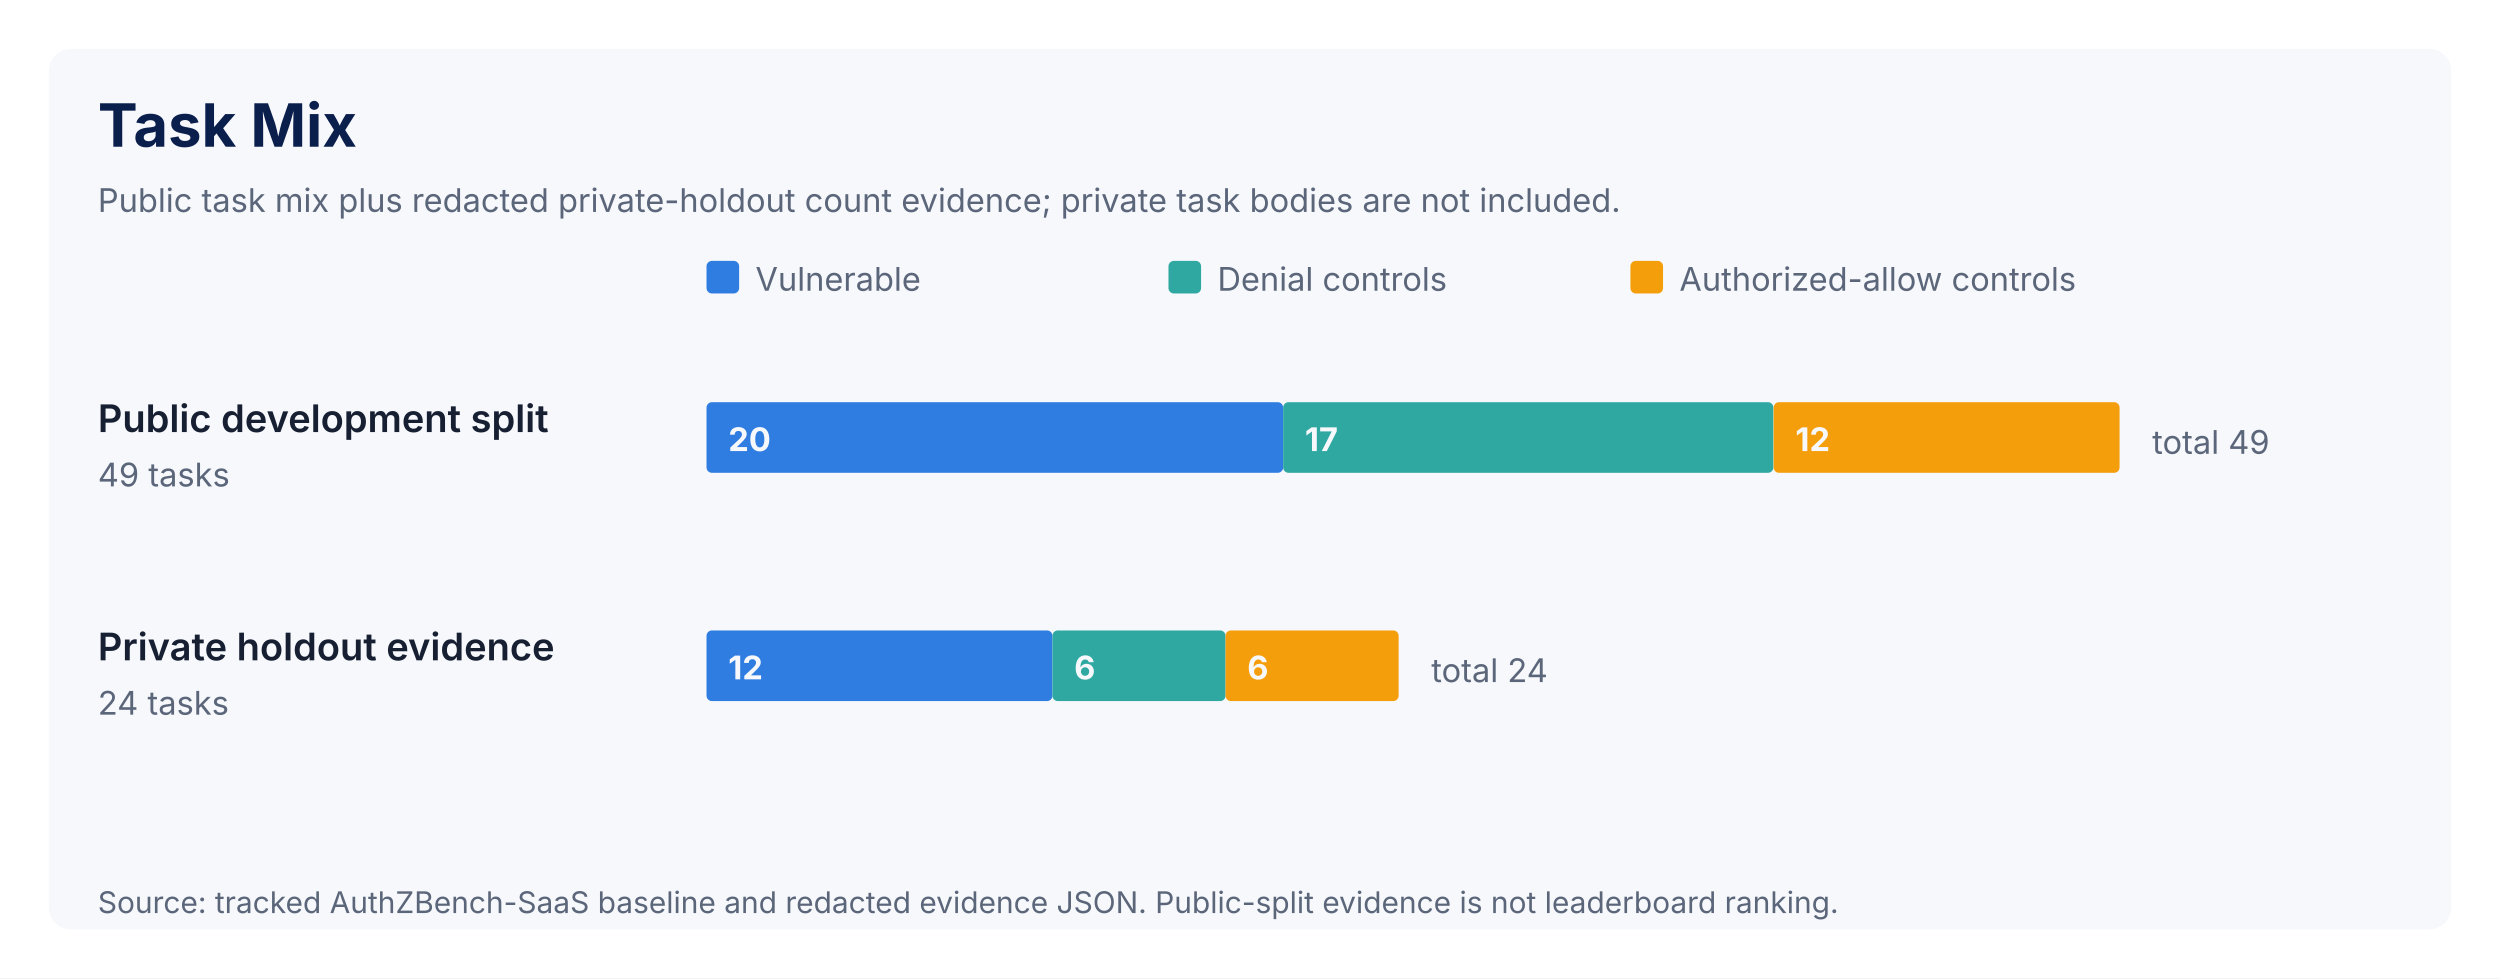
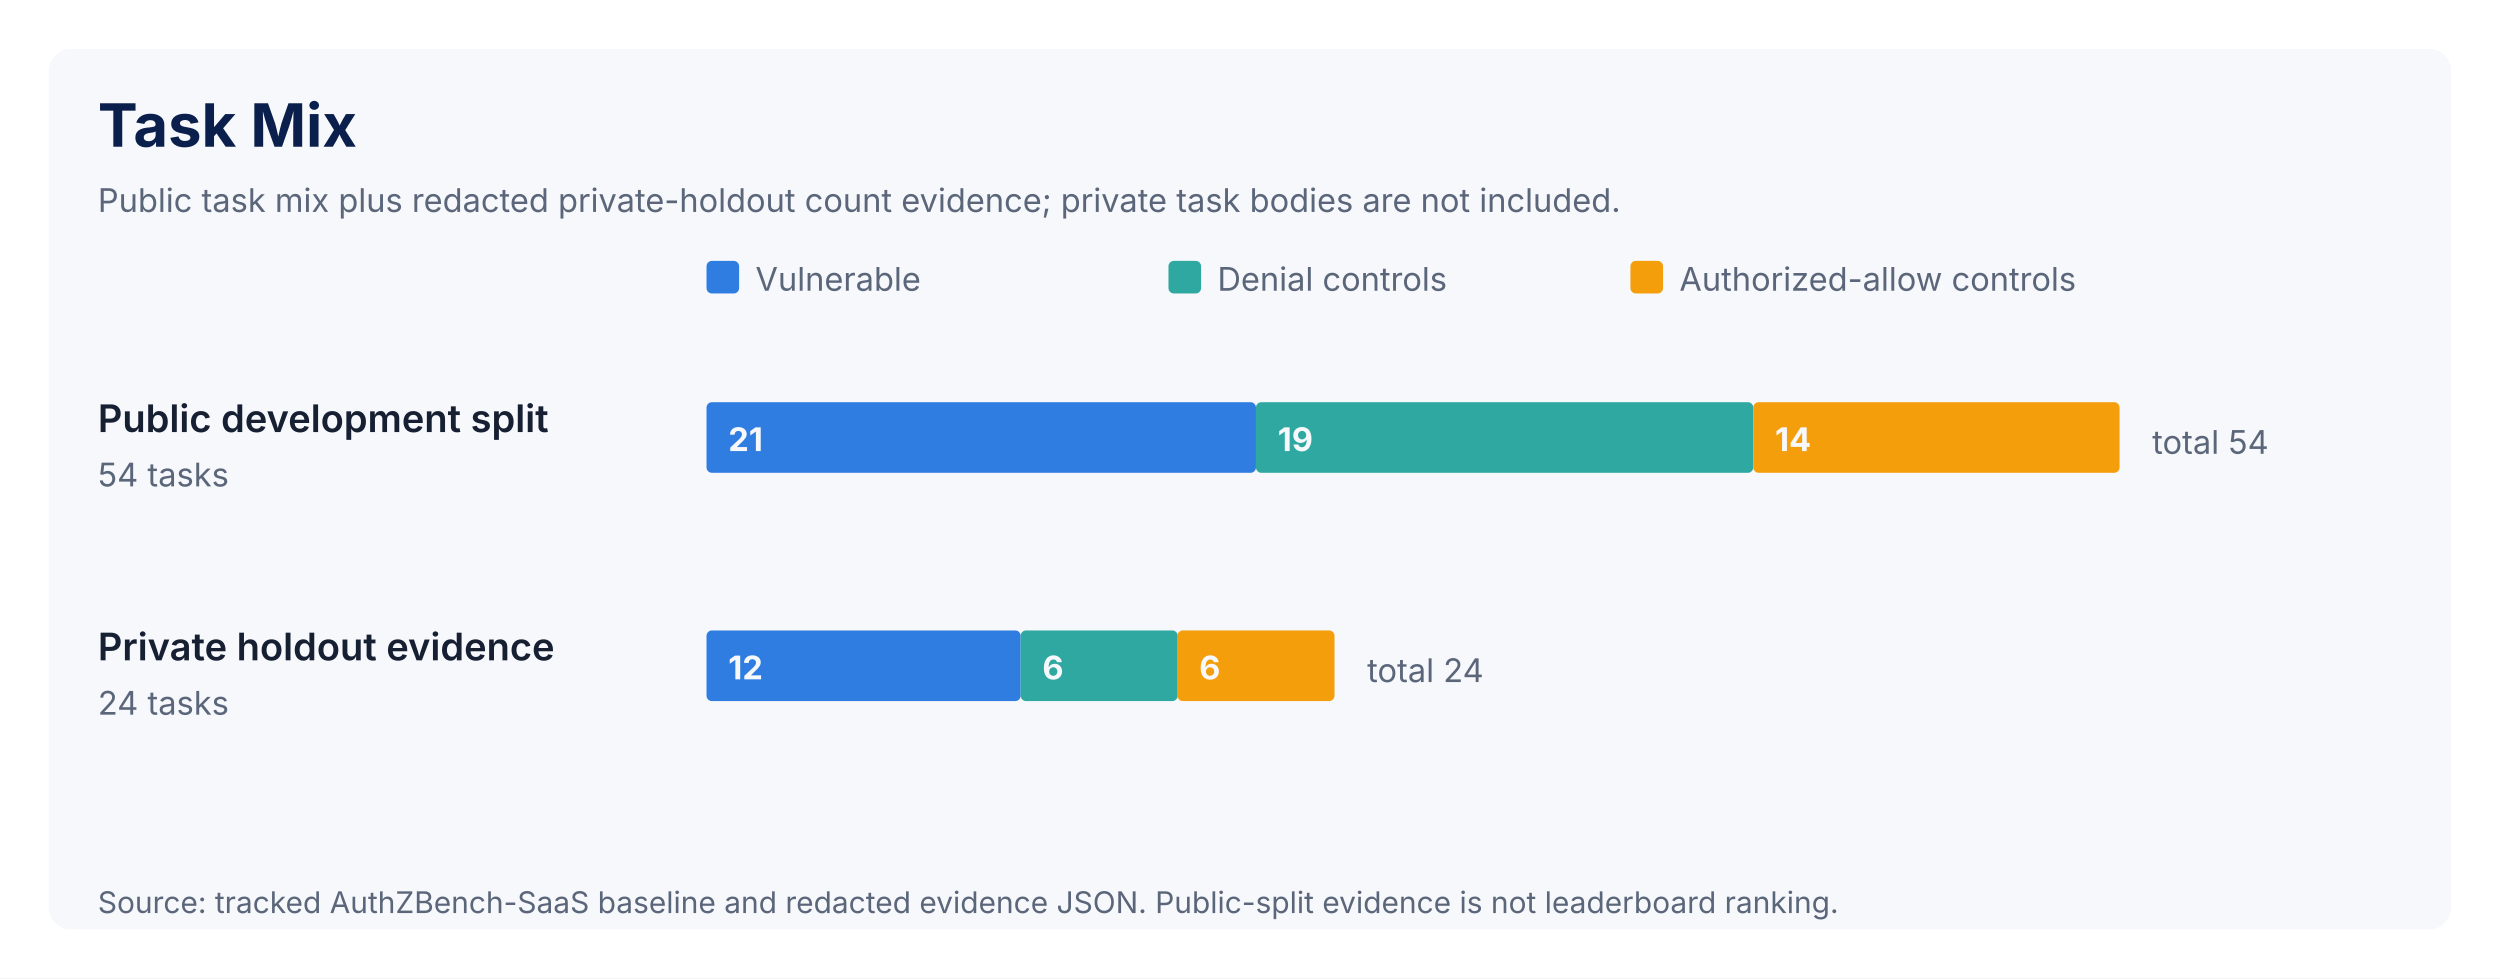
<svg xmlns="http://www.w3.org/2000/svg" width="920" height="360" viewBox="0 0 920 360" role="img" aria-labelledby="title desc">
  <rect x="0.0" y="0.0" width="920.0" height="360.0" rx="0" fill="#ffffff" />
  <rect x="18.0" y="18.0" width="884.0" height="324.0" rx="8" fill="#f6f8fb" />
  <text x="36.0" y="54.0" fill="#0b1f4d" font-family="Inter, Arial, sans-serif" font-size="22" font-weight="700">Task Mix</text>
  <text x="36.0" y="78.0" fill="#5b667a" font-family="Inter, Arial, sans-serif" font-size="12" font-weight="400">Public task mix plus redacted private-holdout count evidence; private task bodies are not included.</text>
  <rect x="260.0" y="96.0" width="12.0" height="12.0" rx="2" fill="#2f7de1" />
  <text x="278.0" y="107.0" fill="#5b667a" font-family="Inter, Arial, sans-serif" font-size="12" font-weight="400">Vulnerable</text>
  <rect x="430.0" y="96.0" width="12.0" height="12.0" rx="2" fill="#2ea8a1" />
  <text x="448.0" y="107.0" fill="#5b667a" font-family="Inter, Arial, sans-serif" font-size="12" font-weight="400">Denial controls</text>
  <rect x="600.0" y="96.0" width="12.0" height="12.0" rx="2" fill="#f59e0b" />
  <text x="618.0" y="107.0" fill="#5b667a" font-family="Inter, Arial, sans-serif" font-size="12" font-weight="400">Authorized-allow controls</text>
  <text x="36.0" y="159.0" fill="#172033" font-family="Inter, Arial, sans-serif" font-size="14" font-weight="600">Public development split</text>
-   <text x="36.0" y="179.0" fill="#5b667a" font-family="Inter, Arial, sans-serif" font-size="12" font-weight="400">49 tasks</text>
-   <rect x="260.0" y="148.0" width="212.2" height="26.0" rx="2" fill="#2f7de1" />
-   <text x="268.0" y="166.0" fill="#f6f8fb" font-family="Inter, Arial, sans-serif" font-size="12" font-weight="700">20</text>
-   <rect x="472.2" y="148.0" width="180.4" height="26.0" rx="2" fill="#2ea8a1" />
-   <text x="480.2" y="166.0" fill="#f6f8fb" font-family="Inter, Arial, sans-serif" font-size="12" font-weight="700">17</text>
-   <rect x="652.7" y="148.0" width="127.3" height="26.0" rx="2" fill="#f59e0b" />
-   <text x="660.7" y="166.0" fill="#f6f8fb" font-family="Inter, Arial, sans-serif" font-size="12" font-weight="700">12</text>
-   <text x="792.0" y="167.0" fill="#5b667a" font-family="Inter, Arial, sans-serif" font-size="12" font-weight="400">total 49</text>
+   <text x="36.0" y="179.0" fill="#5b667a" font-family="Inter, Arial, sans-serif" font-size="12" font-weight="400">54 tasks</text>
+   <rect x="260.0" y="148.0" width="202.2" height="26.0" rx="2" fill="#2f7de1" />
+   <text x="268.0" y="166.0" fill="#f6f8fb" font-family="Inter, Arial, sans-serif" font-size="12" font-weight="700">21</text>
+   <rect x="462.2" y="148.0" width="183.0" height="26.0" rx="2" fill="#2ea8a1" />
+   <text x="470.2" y="166.0" fill="#f6f8fb" font-family="Inter, Arial, sans-serif" font-size="12" font-weight="700">19</text>
+   <rect x="645.2" y="148.0" width="134.8" height="26.0" rx="2" fill="#f59e0b" />
+   <text x="653.2" y="166.0" fill="#f6f8fb" font-family="Inter, Arial, sans-serif" font-size="12" font-weight="700">14</text>
+   <text x="792.0" y="167.0" fill="#5b667a" font-family="Inter, Arial, sans-serif" font-size="12" font-weight="400">total 54</text>
  <text x="36.0" y="243.0" fill="#172033" font-family="Inter, Arial, sans-serif" font-size="14" font-weight="600">Private holdout evidence</text>
  <text x="36.0" y="263.0" fill="#5b667a" font-family="Inter, Arial, sans-serif" font-size="12" font-weight="400">24 tasks</text>
-   <rect x="260.0" y="232.0" width="127.3" height="26.0" rx="2" fill="#2f7de1" />
+   <rect x="260.0" y="232.0" width="115.6" height="26.0" rx="2" fill="#2f7de1" />
  <text x="268.0" y="250.0" fill="#f6f8fb" font-family="Inter, Arial, sans-serif" font-size="12" font-weight="700">12</text>
-   <rect x="387.3" y="232.0" width="63.7" height="26.0" rx="2" fill="#2ea8a1" />
-   <text x="395.3" y="250.0" fill="#f6f8fb" font-family="Inter, Arial, sans-serif" font-size="12" font-weight="700">6</text>
-   <rect x="451.0" y="232.0" width="63.7" height="26.0" rx="2" fill="#f59e0b" />
-   <text x="459.0" y="250.0" fill="#f6f8fb" font-family="Inter, Arial, sans-serif" font-size="12" font-weight="700">6</text>
-   <text x="526.7" y="251.0" fill="#5b667a" font-family="Inter, Arial, sans-serif" font-size="12" font-weight="400">total 24</text>
+   <rect x="375.6" y="232.0" width="57.8" height="26.0" rx="2" fill="#2ea8a1" />
+   <text x="383.6" y="250.0" fill="#f6f8fb" font-family="Inter, Arial, sans-serif" font-size="12" font-weight="700">6</text>
+   <rect x="433.3" y="232.0" width="57.8" height="26.0" rx="2" fill="#f59e0b" />
+   <text x="441.3" y="250.0" fill="#f6f8fb" font-family="Inter, Arial, sans-serif" font-size="12" font-weight="700">6</text>
+   <text x="503.1" y="251.0" fill="#5b667a" font-family="Inter, Arial, sans-serif" font-size="12" font-weight="400">total 24</text>
  <text x="36.0" y="336.0" fill="#5b667a" font-family="Inter, Arial, sans-serif" font-size="11" font-weight="400">Source: tracked AuthZBench-SaaS baseline and redacted evidence JSON. Public-split evidence is not leaderboard ranking.</text>
</svg>
